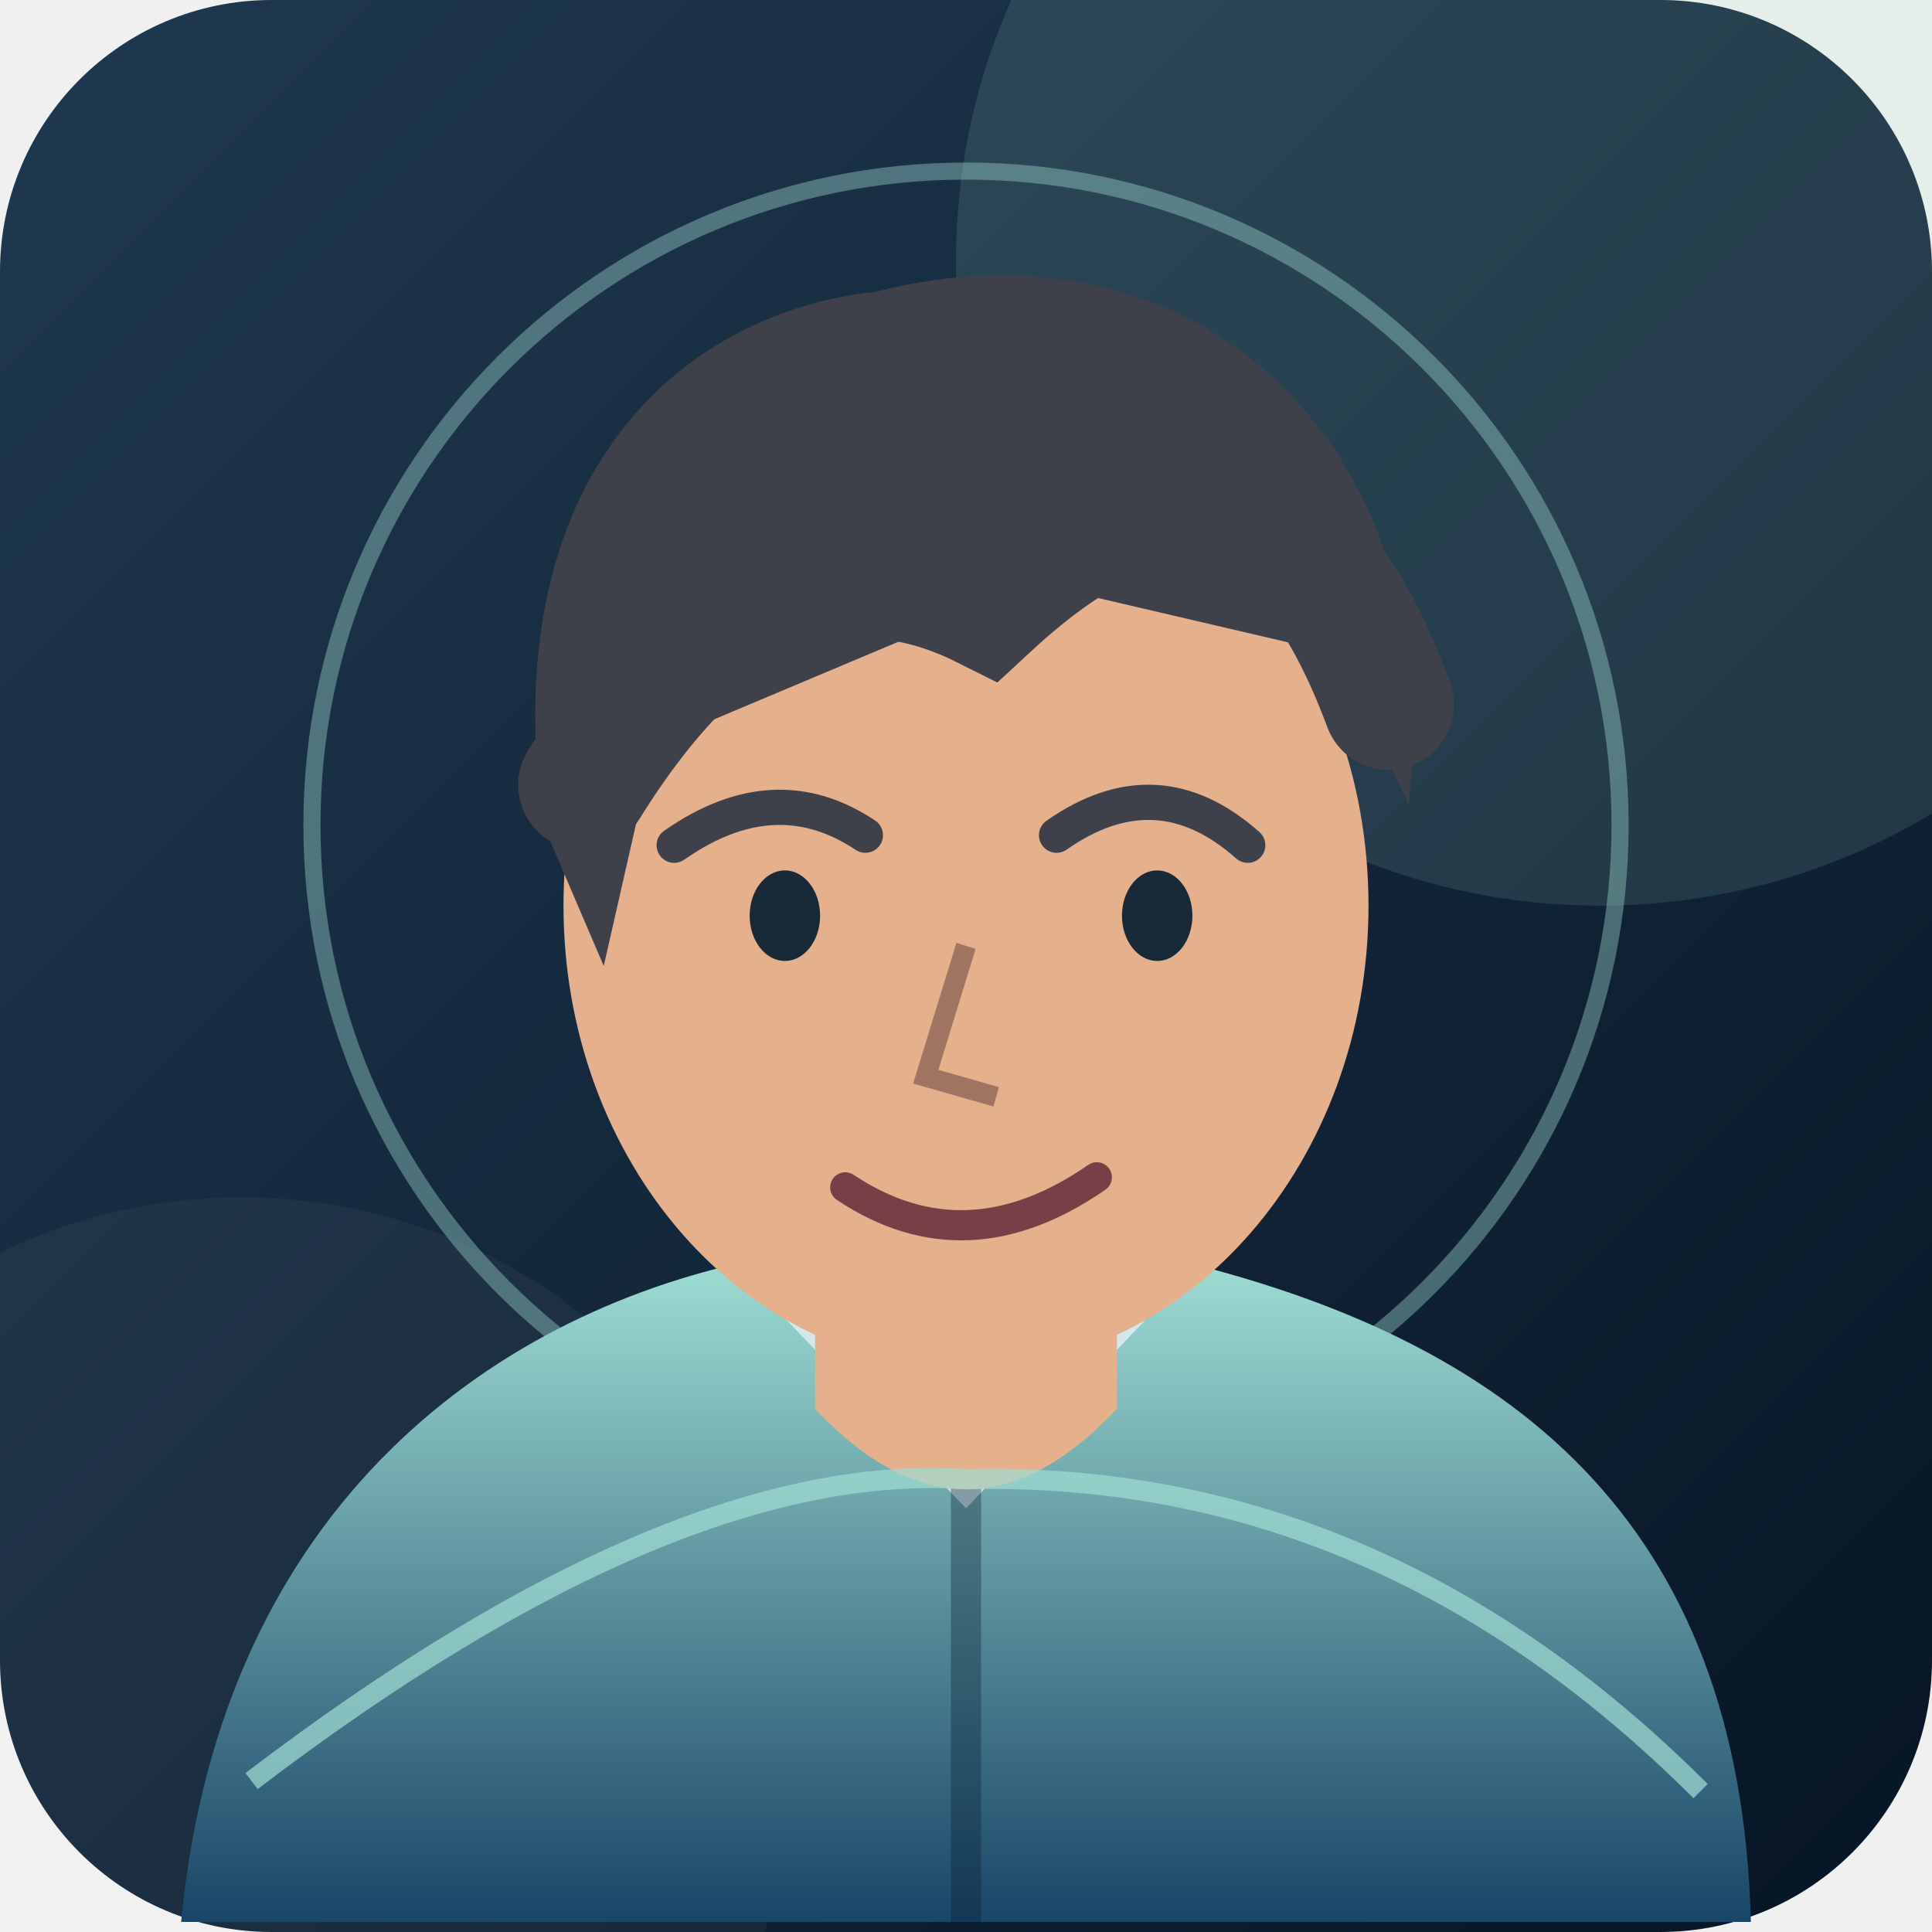
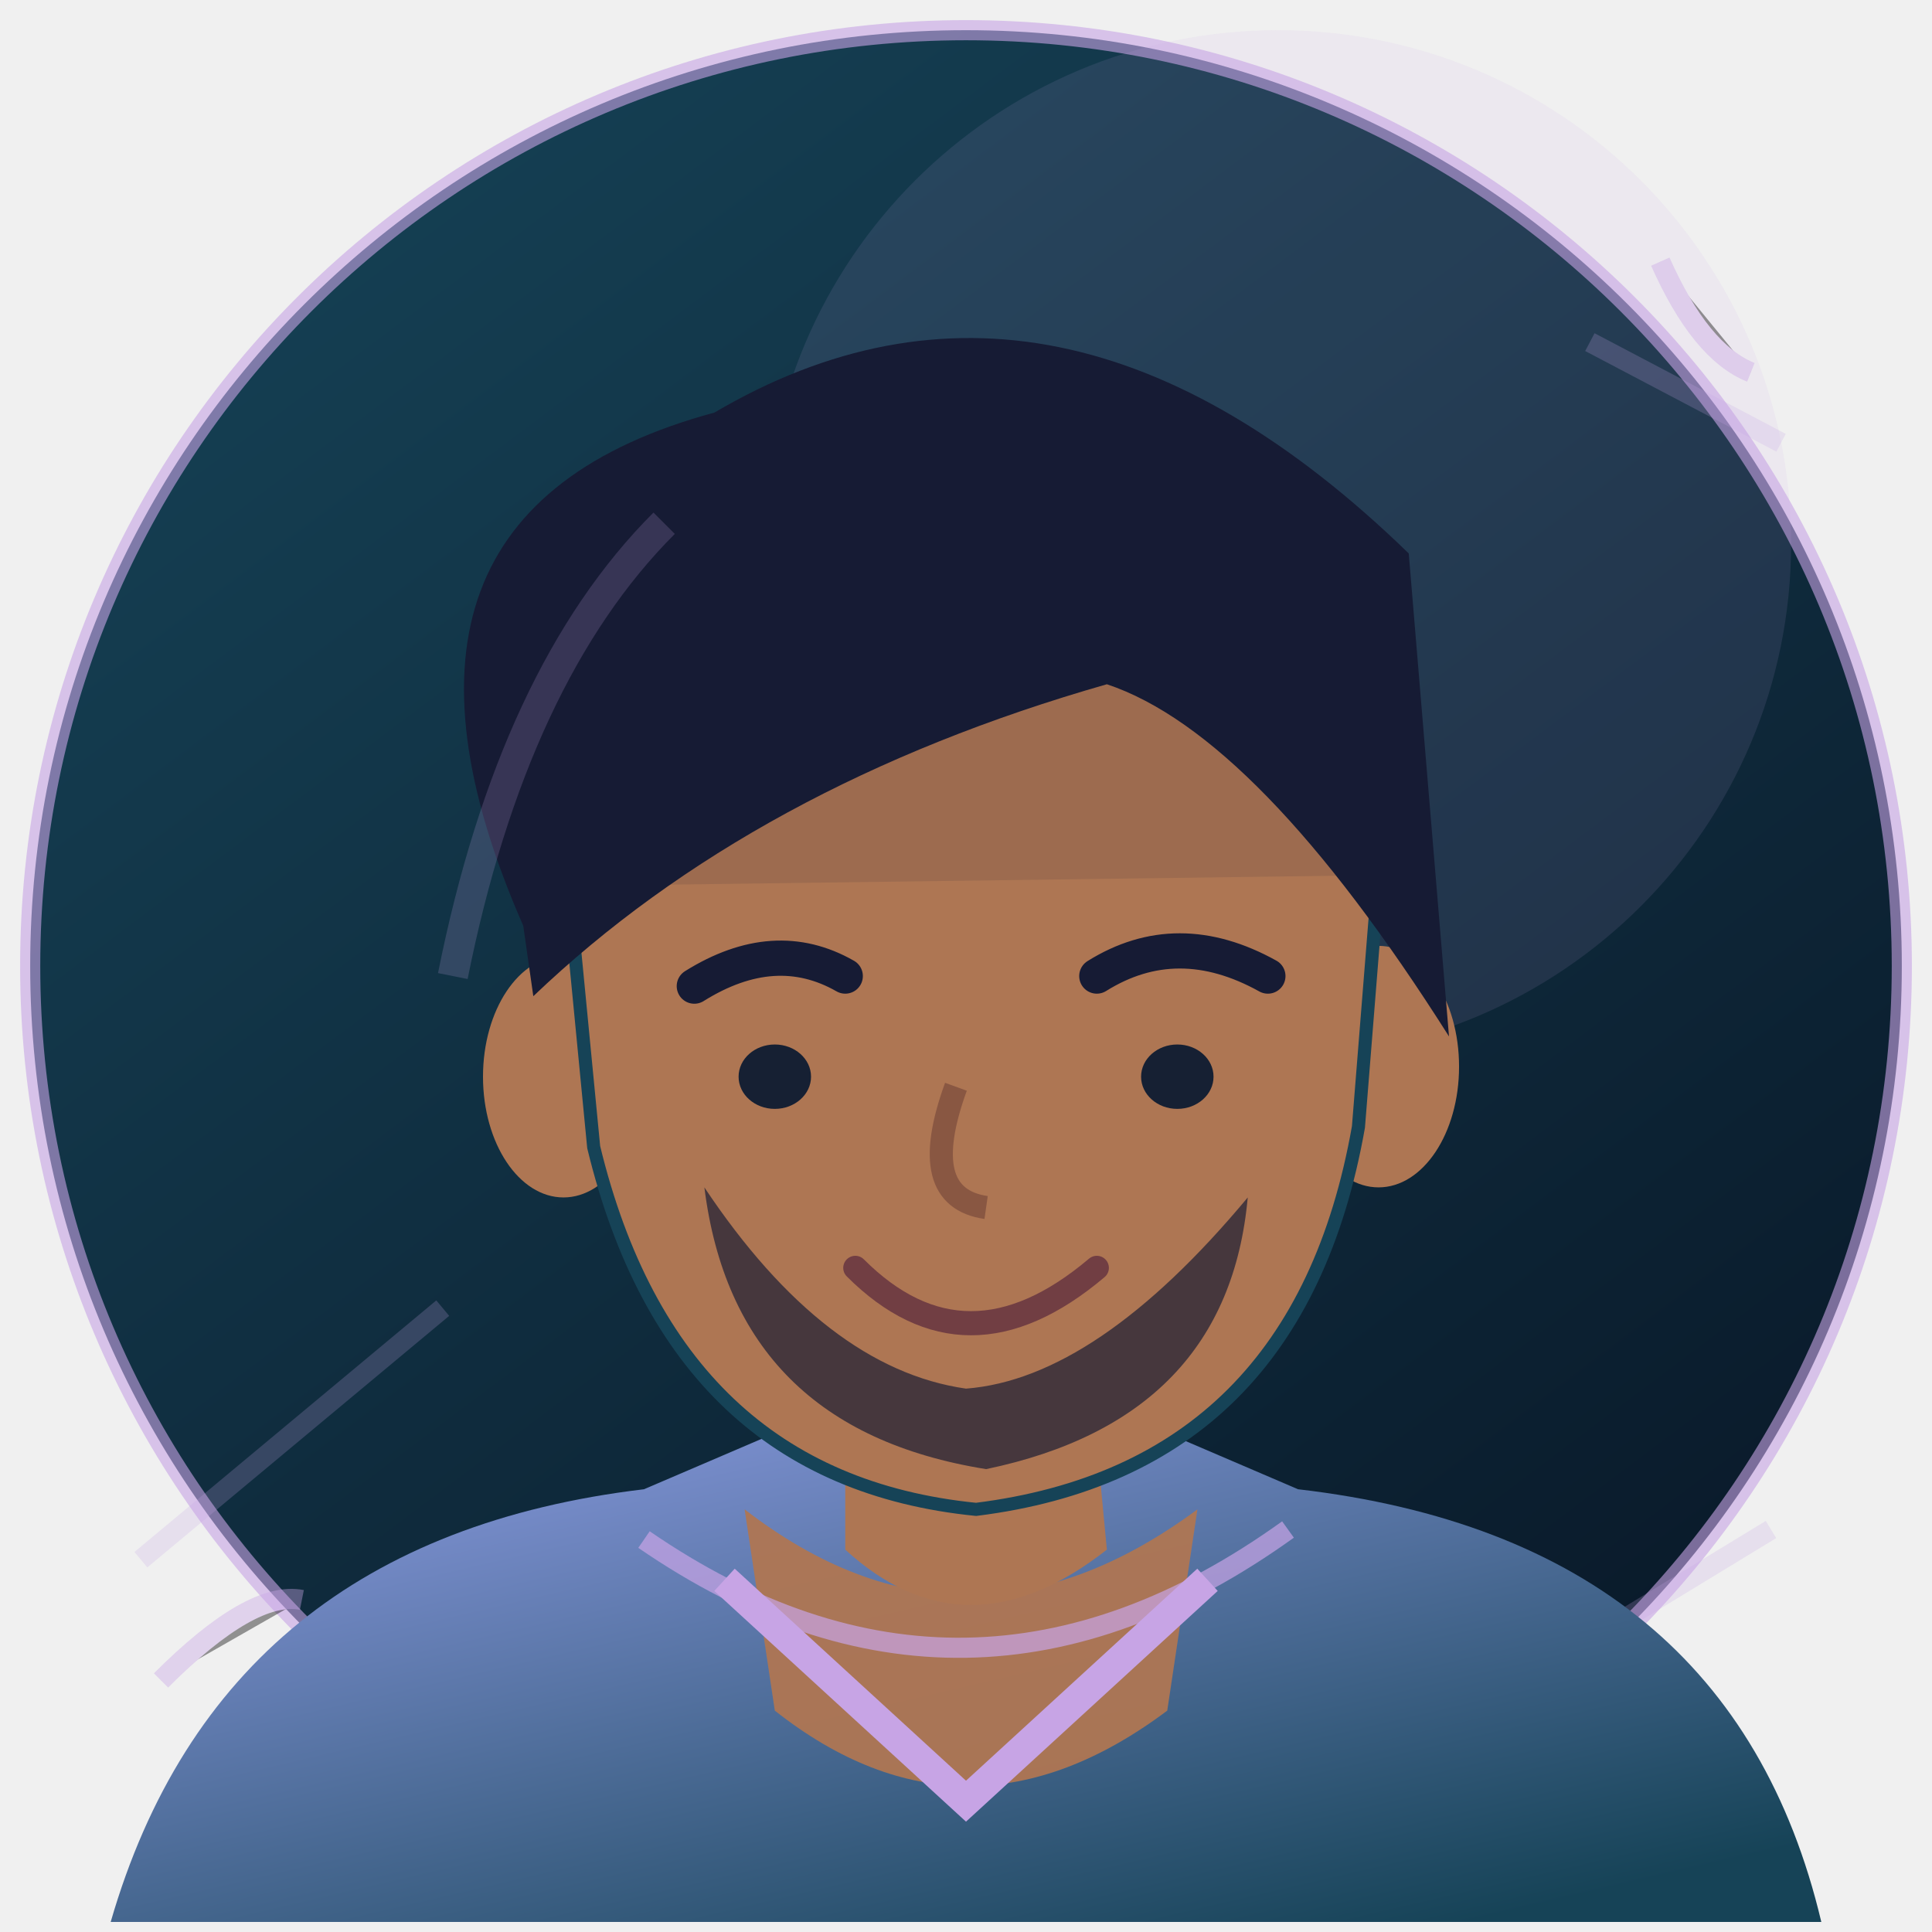
- <svg xmlns="http://www.w3.org/2000/svg" viewBox="0 0 192 192" role="img" aria-label="Portrait avatar Marin M">
+ <svg xmlns="http://www.w3.org/2000/svg" viewBox="0 0 192 192" role="img" aria-labelledby="title">
  <defs>
-     <linearGradient id="bg" x2="1" y2="1">
-       <stop stop-color="#203950" />
-       <stop offset="1" stop-color="#071525" />
+     <linearGradient id="bg" x1=".1" y1="0" x2=".85" y2="1">
+       <stop stop-color="#164357" />
+       <stop offset="1" stop-color="#091727" />
    </linearGradient>
-     <linearGradient id="coat" x2="0" y2="1">
-       <stop stop-color="#9fddd3" />
-       <stop offset="1" stop-color="#194567" />
+     <linearGradient id="jacket" x1="0" y1="0" x2=".8" y2="1">
+       <stop stop-color="#8e9de5" />
+       <stop offset="1" stop-color="#164357" />
    </linearGradient>
  </defs>
-   <rect width="192" height="192" rx="27" fill="url(#bg)" />
-   <circle cx="159" cy="26" r="64" fill="#9fddd3" opacity=".13" />
-   <circle cx="24" cy="174" r="55" fill="#fff" opacity=".04" />
-   <circle cx="96" cy="82" r="65" fill="none" stroke="#9fddd3" stroke-width="1.7" opacity=".4" />
-   <path d="M18 191C22 149 50 130 76 125L95 144 116 125C150 133 173 151 174 191Z" fill="url(#coat)" />
-   <path d="M76 126l20 21 20-21" fill="none" stroke="#f1f8ff" stroke-width="4" opacity=".68" />
-   <path d="M96 147v45" stroke="#071e30" stroke-width="3" opacity=".34" />
-   <path d="M81 124v16q15 16 30 0v-16" fill="#e5b18d" />
-   <ellipse cx="96" cy="90" rx="40" ry="46" fill="#e5b18d" />
-   <path d="M54 82C49 47 68 31 87 29C118 21 144 43 140 80L133 65 103 58 65 74 60 96Z" fill="#3e414a" />
-   <path d="M58 78Q76 49 98 60Q125 35 138 70" stroke="#3e414a" stroke-width="13" fill="none" stroke-linecap="round" />
-   <path d="M67 84q10-7 19-1m19 0q10-7 19 1" stroke="#3e414a" stroke-width="3.5" stroke-linecap="round" fill="none" />
-   <ellipse cx="78" cy="91" rx="3.5" ry="4.5" fill="#182a37" />
-   <ellipse cx="115" cy="91" rx="3.5" ry="4.5" fill="#182a37" />
-   <path d="M96 94l-4 13 7 2" stroke="#6f4b45" stroke-width="2" opacity=".6" fill="none" />
-   <path d="M84 118q12 8 25-1" stroke="#773f46" stroke-width="3" stroke-linecap="round" fill="none" />
-   <path d="M25 177Q67 145 96 147Q137 146 169 178" stroke="#9fddd3" stroke-width="2" fill="none" opacity=".72" />
+   <circle cx="96" cy="96" r="93" fill="url(#bg)" stroke="#c7a4e5" stroke-opacity=".6" stroke-width="2" />
+   <circle cx="127" cy="54" r="51" fill="#c7a4e5" opacity=".11" />
+   <path d="M14 155L44 130M158 34L177 44M153 166L176 152" stroke="#c7a4e5" stroke-opacity=".22" stroke-width="2" fill="none" />
+   <path d="M11 191Q22 153 64 148L78 142Q97 154 115 142L129 148Q172 153 181 191Z" fill="url(#jacket)" />
+   <path d="M74 150Q96 167 119 150L116 170Q96 185 77 170Z" fill="#ae7653" opacity=".95" />
+   <path d="M84 133L84 154Q96 165 110 154L108 133" fill="#ae7653" />
+   <ellipse cx="56" cy="107" rx="8" ry="12" fill="#ae7653" />
+   <ellipse cx="137" cy="106" rx="8" ry="12" fill="#ae7653" />
+   <path d="M56 83Q57 51 97 47Q139 52 137 87L135 112Q129 146 97 150Q67 147 59 114Z" fill="#ae7653" stroke="#164357" stroke-width="1.3" />
+   <path d="M60 88Q63 60 97 57Q128 59 135 87" fill="#161b34" opacity=".12" />
+   <path d="M52 92Q34 51 71 41Q105 21 140 55L144 103Q125 73 110 68Q75 78 53 99Z" fill="#161b34" />
+   <path d="M45 97Q51 67 66 52" fill="none" stroke="#c7a4e5" stroke-width="3" opacity=".19" />
+   <path d="M69 98Q77 93 84 97M109 97Q117 92 126 97" stroke="#161b34" stroke-width="3.5" fill="none" stroke-linecap="round" />
+   <ellipse cx="77" cy="107" rx="3.6" ry="3.2" fill="#162033" />
+   <ellipse cx="117" cy="107" rx="3.6" ry="3.2" fill="#162033" />
+   <path d="M95 108Q91 119 98 120" stroke="#6c3f35" stroke-opacity=".55" stroke-width="2.3" fill="none" />
+   <path d="M70 118Q73 142 98 146Q122 141 124 119Q109 137 96 138Q82 136 70 118Z" fill="#161b34" opacity=".68" />
+   <path d="M85 126Q96 137 109 126" fill="none" stroke="#713e43" stroke-width="2.4" stroke-linecap="round" />
+   <path d="M64 153Q96 175 128 152" stroke="#c7a4e5" stroke-width="2" opacity=".7" fill="none" />
+   <path d="M72 157L96 179L120 157" fill="none" stroke="#c7a4e5" stroke-width="3" />
+   <path d="M16 167Q25 158 30 159M165 26Q169 35 174 37" stroke="#c7a4e5" stroke-width="2" opacity=".4" />
</svg>
